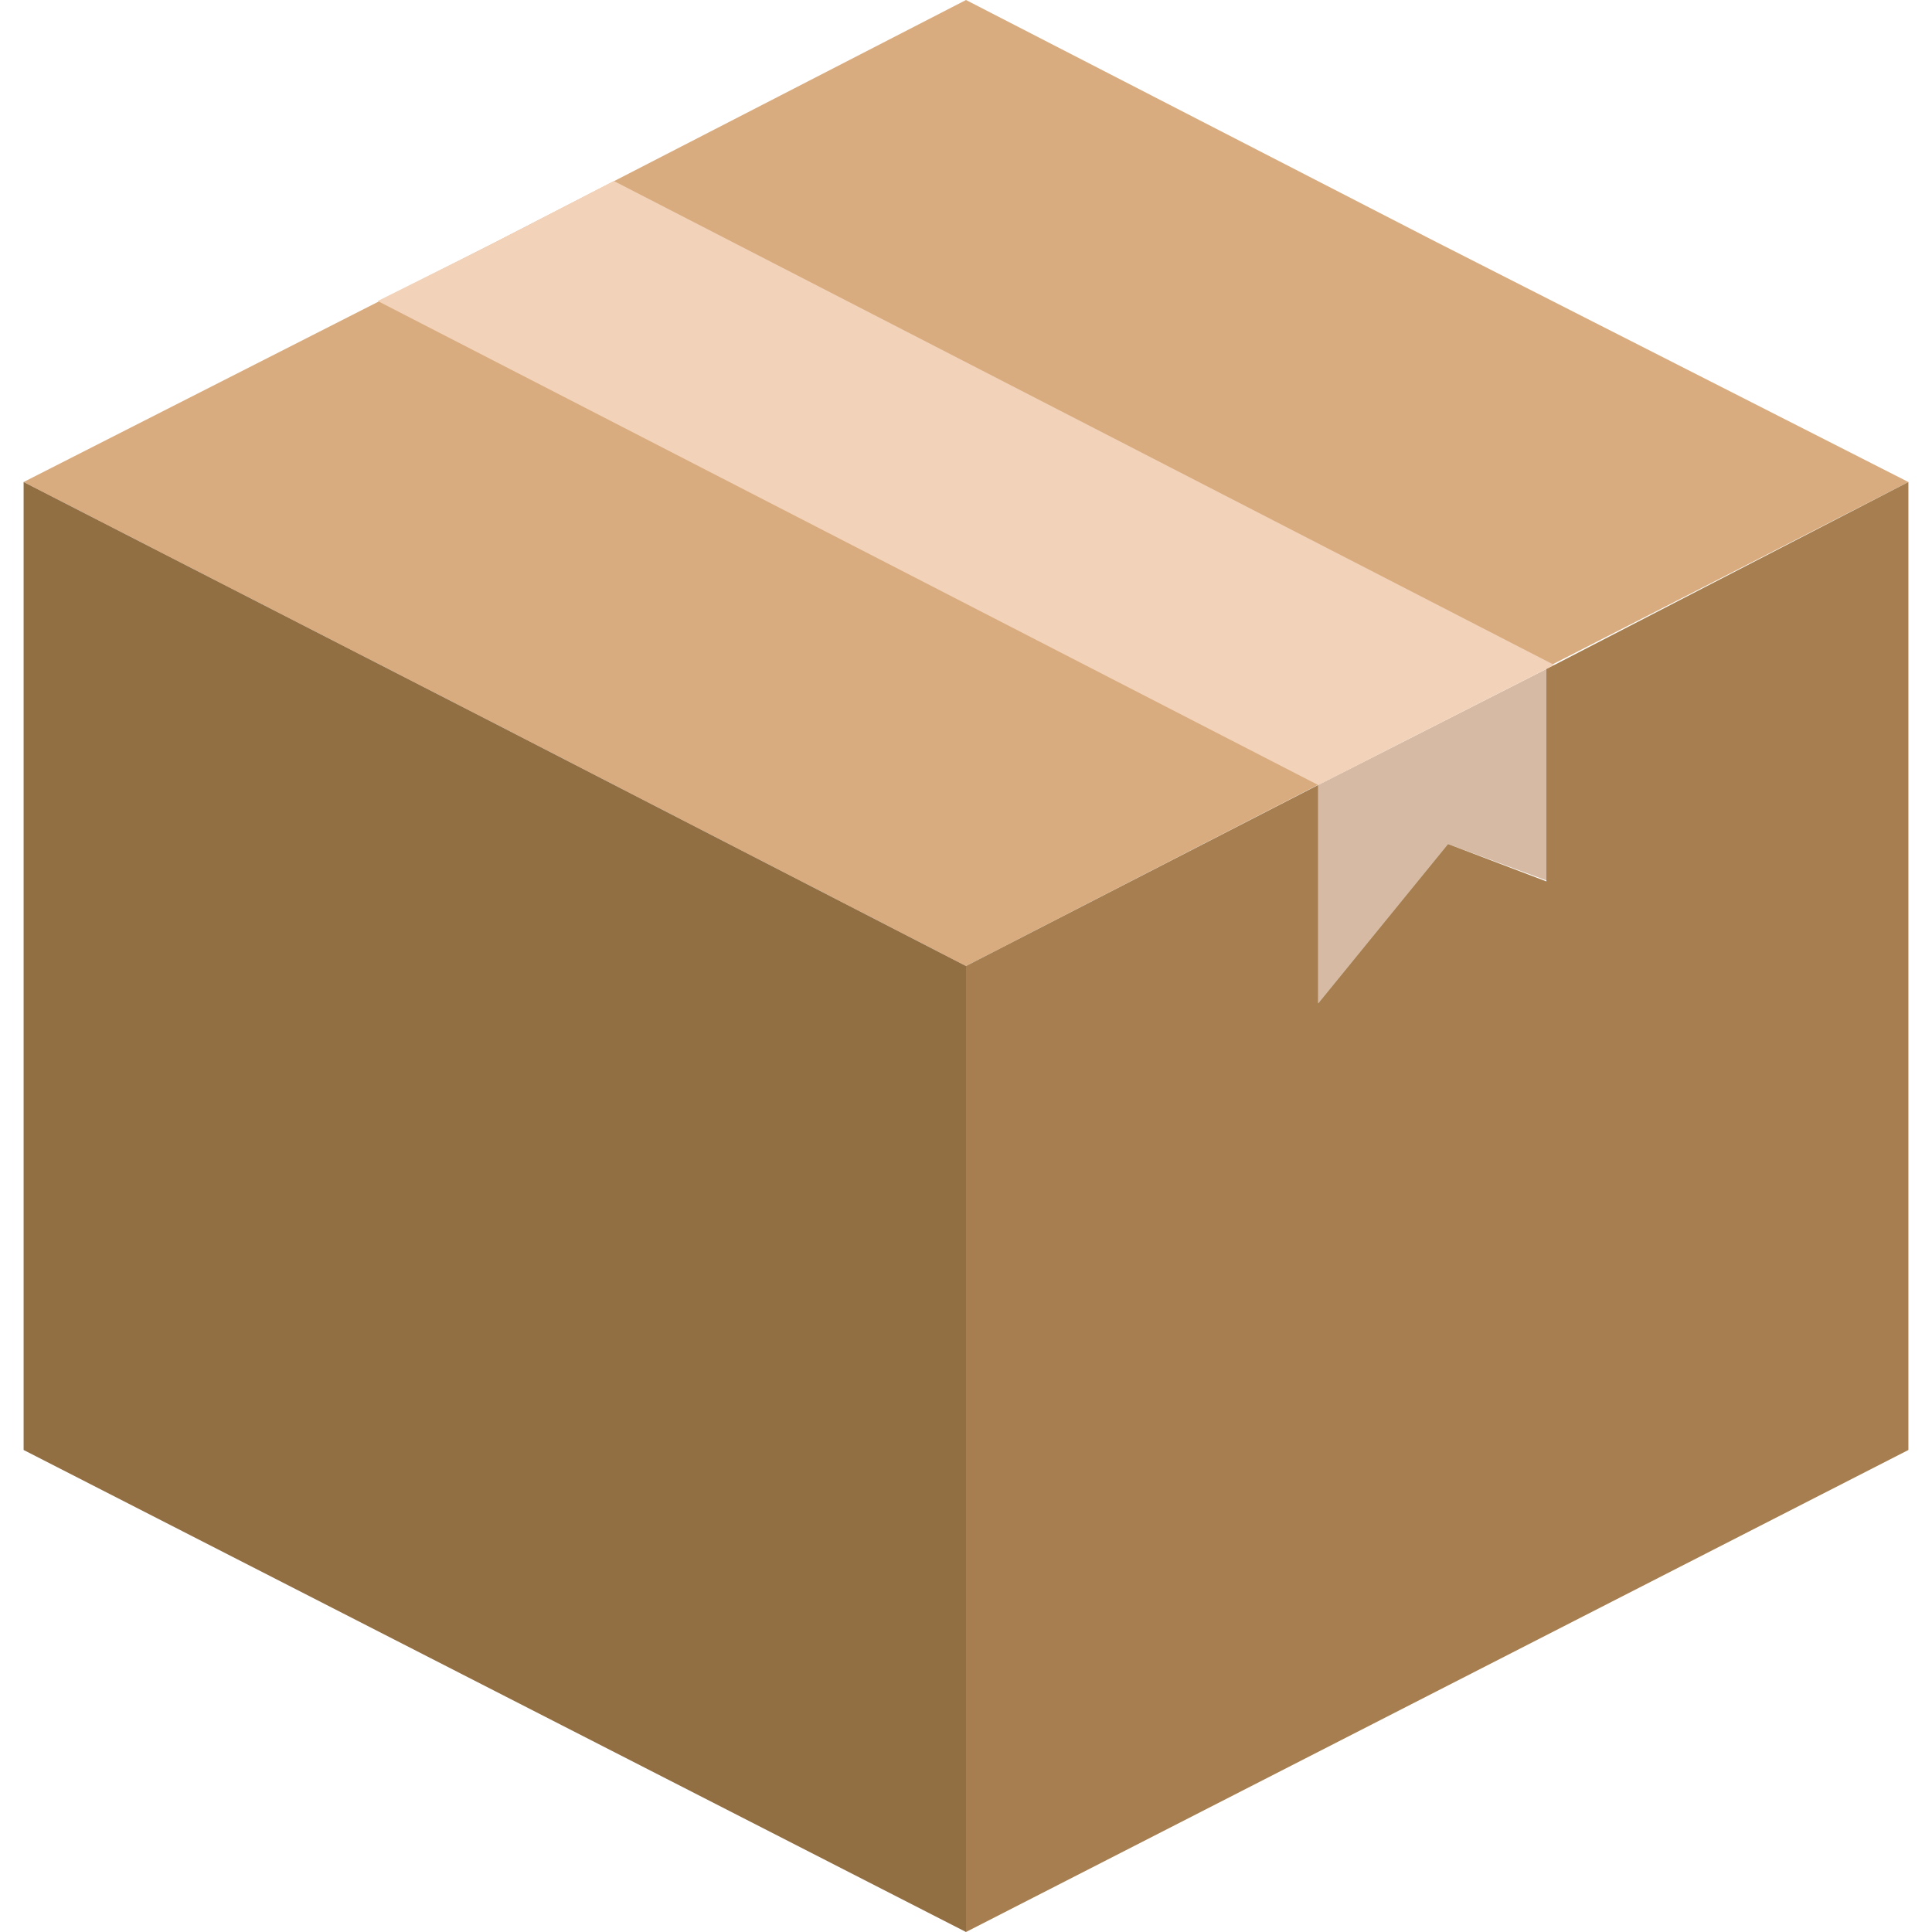
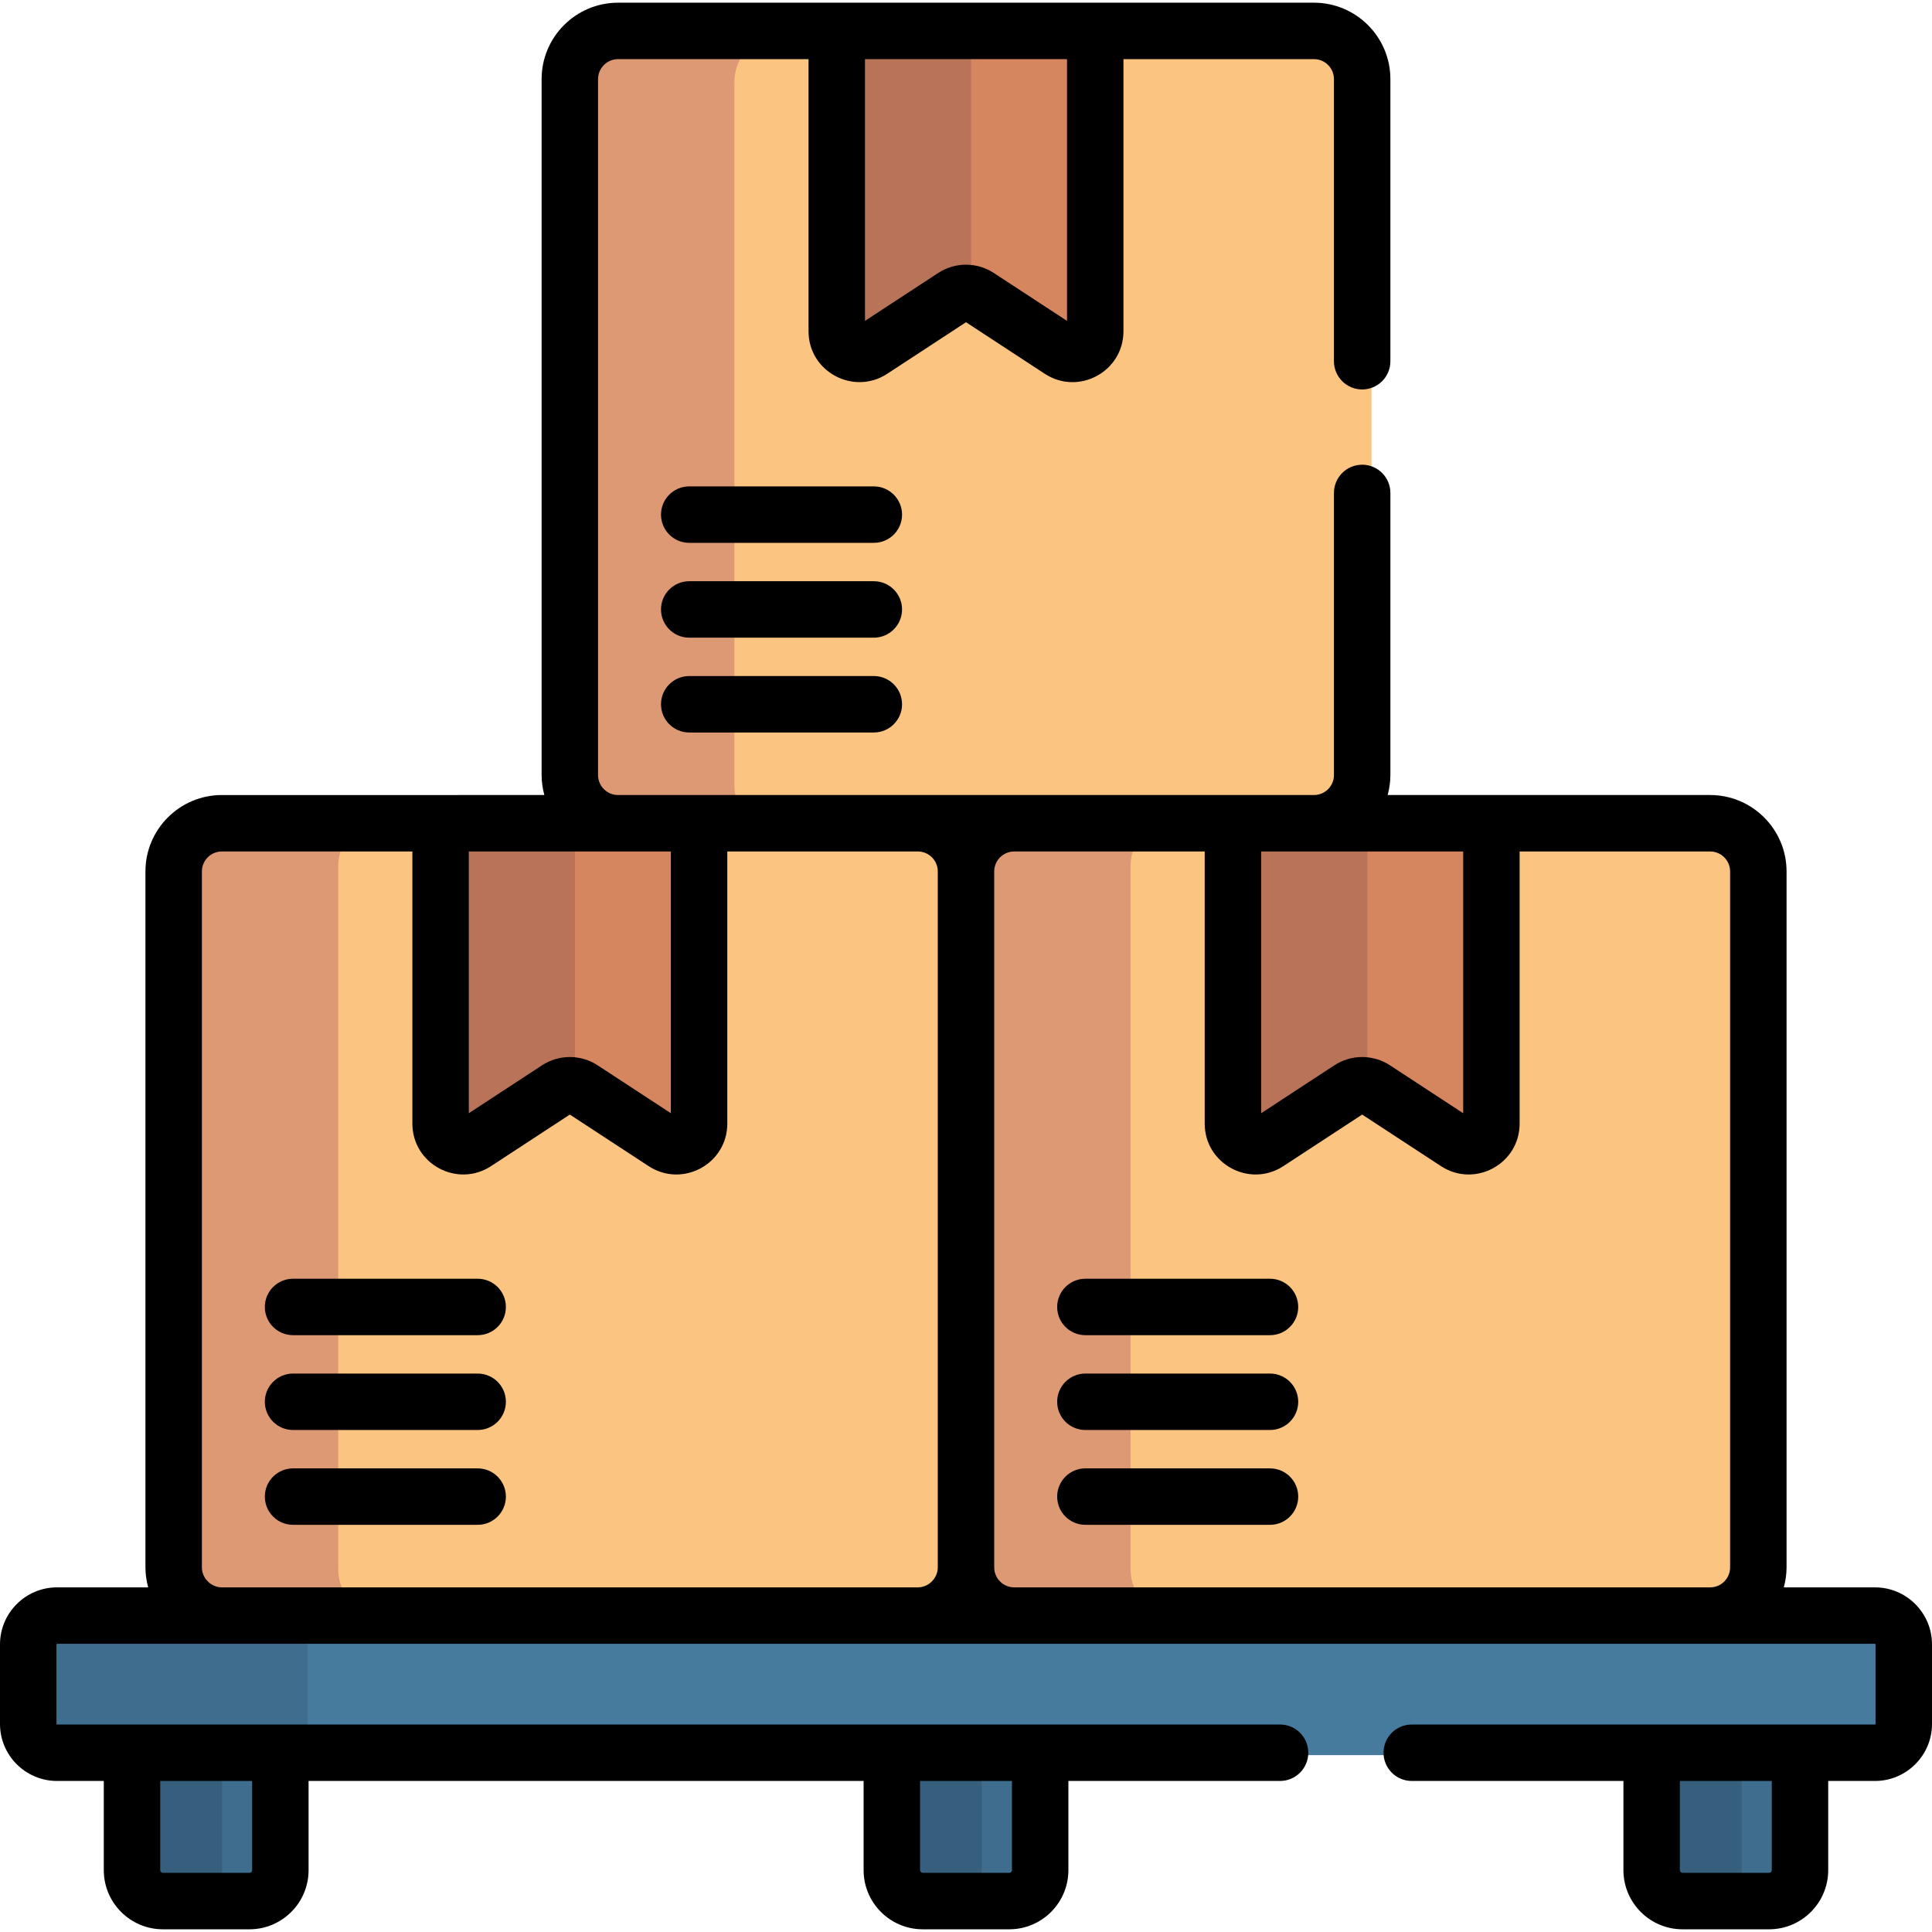
- <svg xmlns="http://www.w3.org/2000/svg" version="1.1" id="Capa_1" x="0px" y="0px" viewBox="0 0 392.8 392.8" style="enable-background:new 0 0 392.8 392.8;" xml:space="preserve">
+ <svg xmlns="http://www.w3.org/2000/svg" id="Capa_1" enable-background="new 0 0 513.433 513.433" height="512" viewBox="0 0 513.433 513.433" width="512">
  <g>
-     <polygon style="fill:#D9AC80;" points="196.4,0 292,49.2 388,98 292,147.2 196.4,196.4 100.8,147.2 4.8,98 100.8,49.2  " />
-     <polygon style="fill:#D7BAA4;" points="316,179.6 316,135.2 268,159.6 268,204 294.4,171.6  " />
-     <polygon style="fill:#A67E4F;" points="196.4,196.4 196.4,392.8 388,294.8 388,98 316,135.2 314.4,136 314.4,179.2 294.4,171.6    268,204 268,159.6  " />
-     <polygon style="fill:#926E43;" points="196.4,392.8 196.4,196.4 100.8,147.2 4.8,98 4.8,294.8  " />
-     <polygon style="fill:#F2D3BA;" points="76.8,61.2 268,159.6 314.4,136 316,135.2 124.8,36.8 100.8,49.2  " />
+     <g>
+       <g fill="#3f6d8e">
+         <path d="m35.329 497.449c0 4.641 3.677 8.404 8.213 8.404h22.996c4.536 0 8.213-3.762 8.213-8.404v-31.935h-39.422z" />
+         <path d="m237.252 497.449c0 4.641 3.677 8.404 8.213 8.404h22.996c4.536 0 8.212-3.762 8.212-8.404v-31.935h-39.422v31.935z" />
+         <path d="m439.175 465.514v31.935c0 4.641 3.677 8.404 8.213 8.404h22.996c4.536 0 8.213-3.762 8.213-8.404v-31.935z" />
+       </g>
+       <path d="m58.995 497.449v-31.935h-23.667v31.935c0 4.641 3.677 8.404 8.213 8.404h22.996c.113 0 .223-.013.335-.017-4.379-.182-7.877-3.861-7.877-8.387z" fill="#365e7d" />
+       <path d="m260.919 497.449v-31.935h-23.667v31.935c0 4.641 3.677 8.404 8.213 8.404h22.996c.113 0 .223-.013.335-.017-4.379-.182-7.877-3.861-7.877-8.387z" fill="#365e7d" />
+       <path d="m462.842 497.449v-31.935h-23.667v31.935c0 4.641 3.677 8.404 8.213 8.404h22.996c.113 0 .223-.013.335-.017-4.379-.182-7.877-3.861-7.877-8.387z" fill="#365e7d" />
+       <path d="m351.524 8.855h-58.744l-5.648 7.375h-55.637l-8.128-7.375h-25.198c-4.075 2.305-6.827 6.507-6.827 11.298v190.188c0 4.791 2.752 8.994 6.828 11.299h153.354c7.118 0 12.942-5.824 12.942-12.943v-186.9c-.001-7.119-5.825-12.942-12.942-12.942z" fill="#fbc481" />
+       <path d="m195.167 208.697v-186.9c0-7.118 5.824-12.942 12.942-12.942h-43.486c-7.117 0-12.942 5.823-12.942 12.942v186.9c0 7.119 5.824 12.943 12.942 12.943h43.486c-7.118-.001-12.942-5.825-12.942-12.943z" fill="#dd9973" />
+       <path d="m223.366 8.855v80.659c0 4.826 5.358 7.723 9.396 5.08l21.987-14.388c2.019-1.322 4.63-1.322 6.649 0l21.987 14.388c4.038 2.642 9.396-.254 9.396-5.08v-80.659z" fill="#d6865f" />
+       <g>
+         <path d="m258.073 8.855h-34.707v80.659c0 4.826 5.358 7.723 9.396 5.08l21.987-14.388c1.01-.661 2.167-.991 3.325-.991v-70.36z" fill="#b97359" />
+       </g>
+       <path d="m456.806 217.199h-58.743l-5.648 7.375h-55.637l-8.128-7.375h-25.2c-4.075 2.305-6.827 6.507-6.827 11.298v190.188c0 4.791 2.752 8.994 6.828 11.299h153.354c7.118 0 12.942-5.824 12.942-12.943v-186.9c0-7.119-5.824-12.942-12.941-12.942z" fill="#fbc481" />
+       <path d="m300.449 417.041v-186.9c0-7.118 5.824-12.942 12.942-12.942h-43.486c-7.117 0-12.941 5.823-12.941 12.942v186.9c0 7.119 5.824 12.943 12.941 12.943h43.486c-7.117-.001-12.942-5.825-12.942-12.943z" fill="#dd9973" />
+       <path d="m328.648 217.199v80.659c0 4.826 5.358 7.723 9.396 5.08l21.987-14.388c2.019-1.322 4.63-1.322 6.649 0l21.987 14.388c4.038 2.642 9.396-.254 9.396-5.08v-80.659z" fill="#d6865f" />
+       <g>
+         <path d="m363.355 217.199h-34.707v80.659c0 4.826 5.358 7.723 9.396 5.08l21.987-14.388c1.01-.661 2.167-.991 3.325-.991v-70.36z" fill="#b97359" />
+       </g>
+       <path d="m246.242 217.199h-58.743l-5.648 7.375h-55.637l-8.128-7.375h-25.2c-4.075 2.305-6.827 6.507-6.827 11.298v190.188c0 4.791 2.752 8.994 6.828 11.299h153.354c7.118 0 12.942-5.824 12.942-12.943v-186.9c0-7.119-5.824-12.942-12.941-12.942z" fill="#fbc481" />
+       <path d="m89.885 417.041v-186.9c0-7.118 5.824-12.942 12.942-12.942h-43.487c-7.117 0-12.942 5.823-12.942 12.942v186.9c0 7.119 5.824 12.943 12.942 12.943h43.486c-7.117-.001-12.941-5.825-12.941-12.943z" fill="#dd9973" />
+       <path d="m118.084 217.199v80.659c0 4.826 5.358 7.723 9.396 5.08l21.987-14.388c2.019-1.322 4.63-1.322 6.649 0l21.987 14.388c4.038 2.642 9.396-.254 9.396-5.08v-80.659z" fill="#d6865f" />
+       <g>
+         <path d="m152.791 217.199h-34.707v80.659c0 4.826 5.358 7.723 9.396 5.08l21.987-14.388c1.01-.661 2.167-.991 3.325-.991v-70.36z" fill="#b97359" />
+       </g>
+       <path d="m498.525 429.983h-483.124c-4.227 0-7.654 3.427-7.654 7.654v21.139c0 4.227 3.427 7.654 7.654 7.654h483.124c4.227 0 7.654-3.427 7.654-7.654v-21.139c0-4.227-3.427-7.654-7.654-7.654z" fill="#477b9e" />
+       <path d="m81.746 458.777v-21.139c0-4.228 3.427-7.654 7.654-7.654h-74c-4.227 0-7.654 3.427-7.654 7.654v21.139c0 4.227 3.427 7.654 7.654 7.654h74c-4.227 0-7.654-3.427-7.654-7.654z" fill="#3f6d8e" />
+     </g>
+     <g>
+       <path d="m126.939 390.224h-49.059c-4.143 0-7.5 3.357-7.5 7.5s3.357 7.5 7.5 7.5h49.06c4.143 0 7.5-3.357 7.5-7.5s-3.358-7.5-7.501-7.5z" />
+       <path d="m126.939 365.026h-49.059c-4.143 0-7.5 3.357-7.5 7.5s3.357 7.5 7.5 7.5h49.06c4.143 0 7.5-3.357 7.5-7.5s-3.358-7.5-7.501-7.5z" />
+       <path d="m126.939 339.827h-49.059c-4.143 0-7.5 3.357-7.5 7.5s3.357 7.5 7.5 7.5h49.06c4.143 0 7.5-3.357 7.5-7.5s-3.358-7.5-7.501-7.5z" />
+       <path d="m337.504 390.224h-49.06c-4.143 0-7.5 3.357-7.5 7.5s3.357 7.5 7.5 7.5h49.06c4.143 0 7.5-3.357 7.5-7.5s-3.358-7.5-7.5-7.5z" />
+       <path d="m337.504 365.026h-49.06c-4.143 0-7.5 3.357-7.5 7.5s3.357 7.5 7.5 7.5h49.06c4.143 0 7.5-3.357 7.5-7.5s-3.358-7.5-7.5-7.5z" />
+       <path d="m337.504 339.827h-49.06c-4.143 0-7.5 3.357-7.5 7.5s3.357 7.5 7.5 7.5h49.06c4.143 0 7.5-3.357 7.5-7.5s-3.358-7.5-7.5-7.5z" />
+       <path d="m232.222 179.66h-49.06c-4.143 0-7.5 3.358-7.5 7.5s3.357 7.5 7.5 7.5h49.06c4.143 0 7.5-3.357 7.5-7.5s-3.358-7.5-7.5-7.5z" />
+       <path d="m232.222 154.461h-49.06c-4.143 0-7.5 3.358-7.5 7.5s3.357 7.5 7.5 7.5h49.06c4.143 0 7.5-3.358 7.5-7.5s-3.358-7.5-7.5-7.5z" />
+       <path d="m232.222 129.262h-49.06c-4.143 0-7.5 3.358-7.5 7.5s3.357 7.5 7.5 7.5h49.06c4.143 0 7.5-3.358 7.5-7.5s-3.358-7.5-7.5-7.5z" />
+       <path d="m498.278 421.845h-24.226c.46-1.695.728-3.469.728-5.308v-184.95c0-11.196-9.109-20.306-20.307-20.306-9.658 0-75.823-.001-85.702-.001.46-1.695.728-3.468.728-5.307v-74.975c0-4.142-3.357-7.5-7.5-7.5s-7.5 3.358-7.5 7.5v74.975c0 2.926-2.381 5.307-5.307 5.307-3.116 0-181.834 0-184.951 0-2.926 0-5.307-2.381-5.307-5.307v-184.95c0-2.926 2.381-5.306 5.307-5.306h50.63v72.317c0 10.78 11.992 17.136 20.904 11.303l20.941-13.704 20.94 13.704c8.971 5.869 20.904-.579 20.904-11.303v-72.317h50.631c2.926 0 5.307 2.38 5.307 5.306v74.976c0 4.142 3.357 7.5 7.5 7.5s7.5-3.358 7.5-7.5v-74.976c0-11.197-9.109-20.306-20.307-20.306-7.054 0-177.889 0-184.951 0-11.197 0-20.307 9.109-20.307 20.306v184.951c0 1.838.267 3.612.728 5.307-2.591 0-33.903.001-85.703.001-11.197 0-20.307 9.109-20.307 20.306v184.95c0 1.839.268 3.612.728 5.308h-24.225c-8.356-.001-15.154 6.797-15.154 15.154v21.14c0 8.356 6.798 15.154 15.154 15.154h12.428v23.709c0 8.664 7.049 15.713 15.713 15.713h22.996c8.664 0 15.713-7.049 15.713-15.713v-23.709h147.502v23.709c0 8.664 7.049 15.713 15.713 15.713h22.996c8.663 0 15.712-7.049 15.712-15.713v-23.709h56.251c4.143 0 7.5-3.357 7.5-7.5s-3.357-7.5-7.5-7.5c-14.233 0-312.112 0-325.023 0-.085 0-.154-.069-.154-.154v-21.14c0-.085.069-.154.154-.154h483.124c.085 0 .154.069.154.154v21.14c0 .085-.069.154-.154.154-4.546 0-117.029 0-123.101 0-4.143 0-7.5 3.357-7.5 7.5s3.357 7.5 7.5 7.5h56.251v23.709c0 8.664 7.049 15.713 15.713 15.713h22.996c8.664 0 15.713-7.049 15.713-15.713v-23.709h12.428c8.356 0 15.154-6.798 15.154-15.154v-21.14c0-8.357-6.798-15.155-15.155-15.155zm-268.407-406.128h53.69v69.558l-19.448-12.727c-4.494-2.94-10.303-2.94-14.793 0l-19.449 12.727zm14.635 457.576h24.421v23.709c0 .394-.319.713-.712.713h-22.996c-.394 0-.713-.319-.713-.713zm-201.924 0h24.422v23.709c0 .394-.319.713-.713.713h-22.996c-.394 0-.713-.319-.713-.713zm292.571-247.011h53.69v69.558l-19.448-12.727c-4.493-2.94-10.299-2.942-14.793 0l-19.449 12.727zm-210.563 0h53.689v69.558l-19.449-12.728c-4.493-2.939-10.299-2.939-14.792.001l-19.448 12.727zm124.627 190.256c0 2.877-2.43 5.308-5.307 5.308h-184.951c-2.877 0-5.307-2.431-5.307-5.308v-184.95c0-2.926 2.381-5.306 5.307-5.306h50.631v72.317c0 10.719 11.929 17.174 20.905 11.303l20.939-13.703 20.941 13.704c8.953 5.86 20.903-.554 20.903-11.304v-72.317h50.631c2.926 0 5.307 2.38 5.307 5.306v184.95zm210.563 0c0 2.927-2.381 5.308-5.307 5.308h-184.95c-2.926 0-5.307-2.381-5.307-5.308v-184.95c0-2.926 2.381-5.306 5.307-5.306h50.63v72.317c0 10.722 11.932 17.173 20.904 11.303l20.94-13.703 20.941 13.703c8.959 5.863 20.904-.558 20.904-11.303v-72.317h50.63c2.926 0 5.307 2.38 5.307 5.306v184.95zm11.071 80.464c0 .394-.319.713-.713.713h-22.996c-.394 0-.713-.319-.713-.713v-23.709h24.422z" />
+     </g>
  </g>
-   <g>
- </g>
-   <g>
- </g>
-   <g>
- </g>
-   <g>
- </g>
-   <g>
- </g>
-   <g>
- </g>
-   <g>
- </g>
-   <g>
- </g>
-   <g>
- </g>
-   <g>
- </g>
-   <g>
- </g>
-   <g>
- </g>
-   <g>
- </g>
-   <g>
- </g>
-   <g>
- </g>
</svg>
